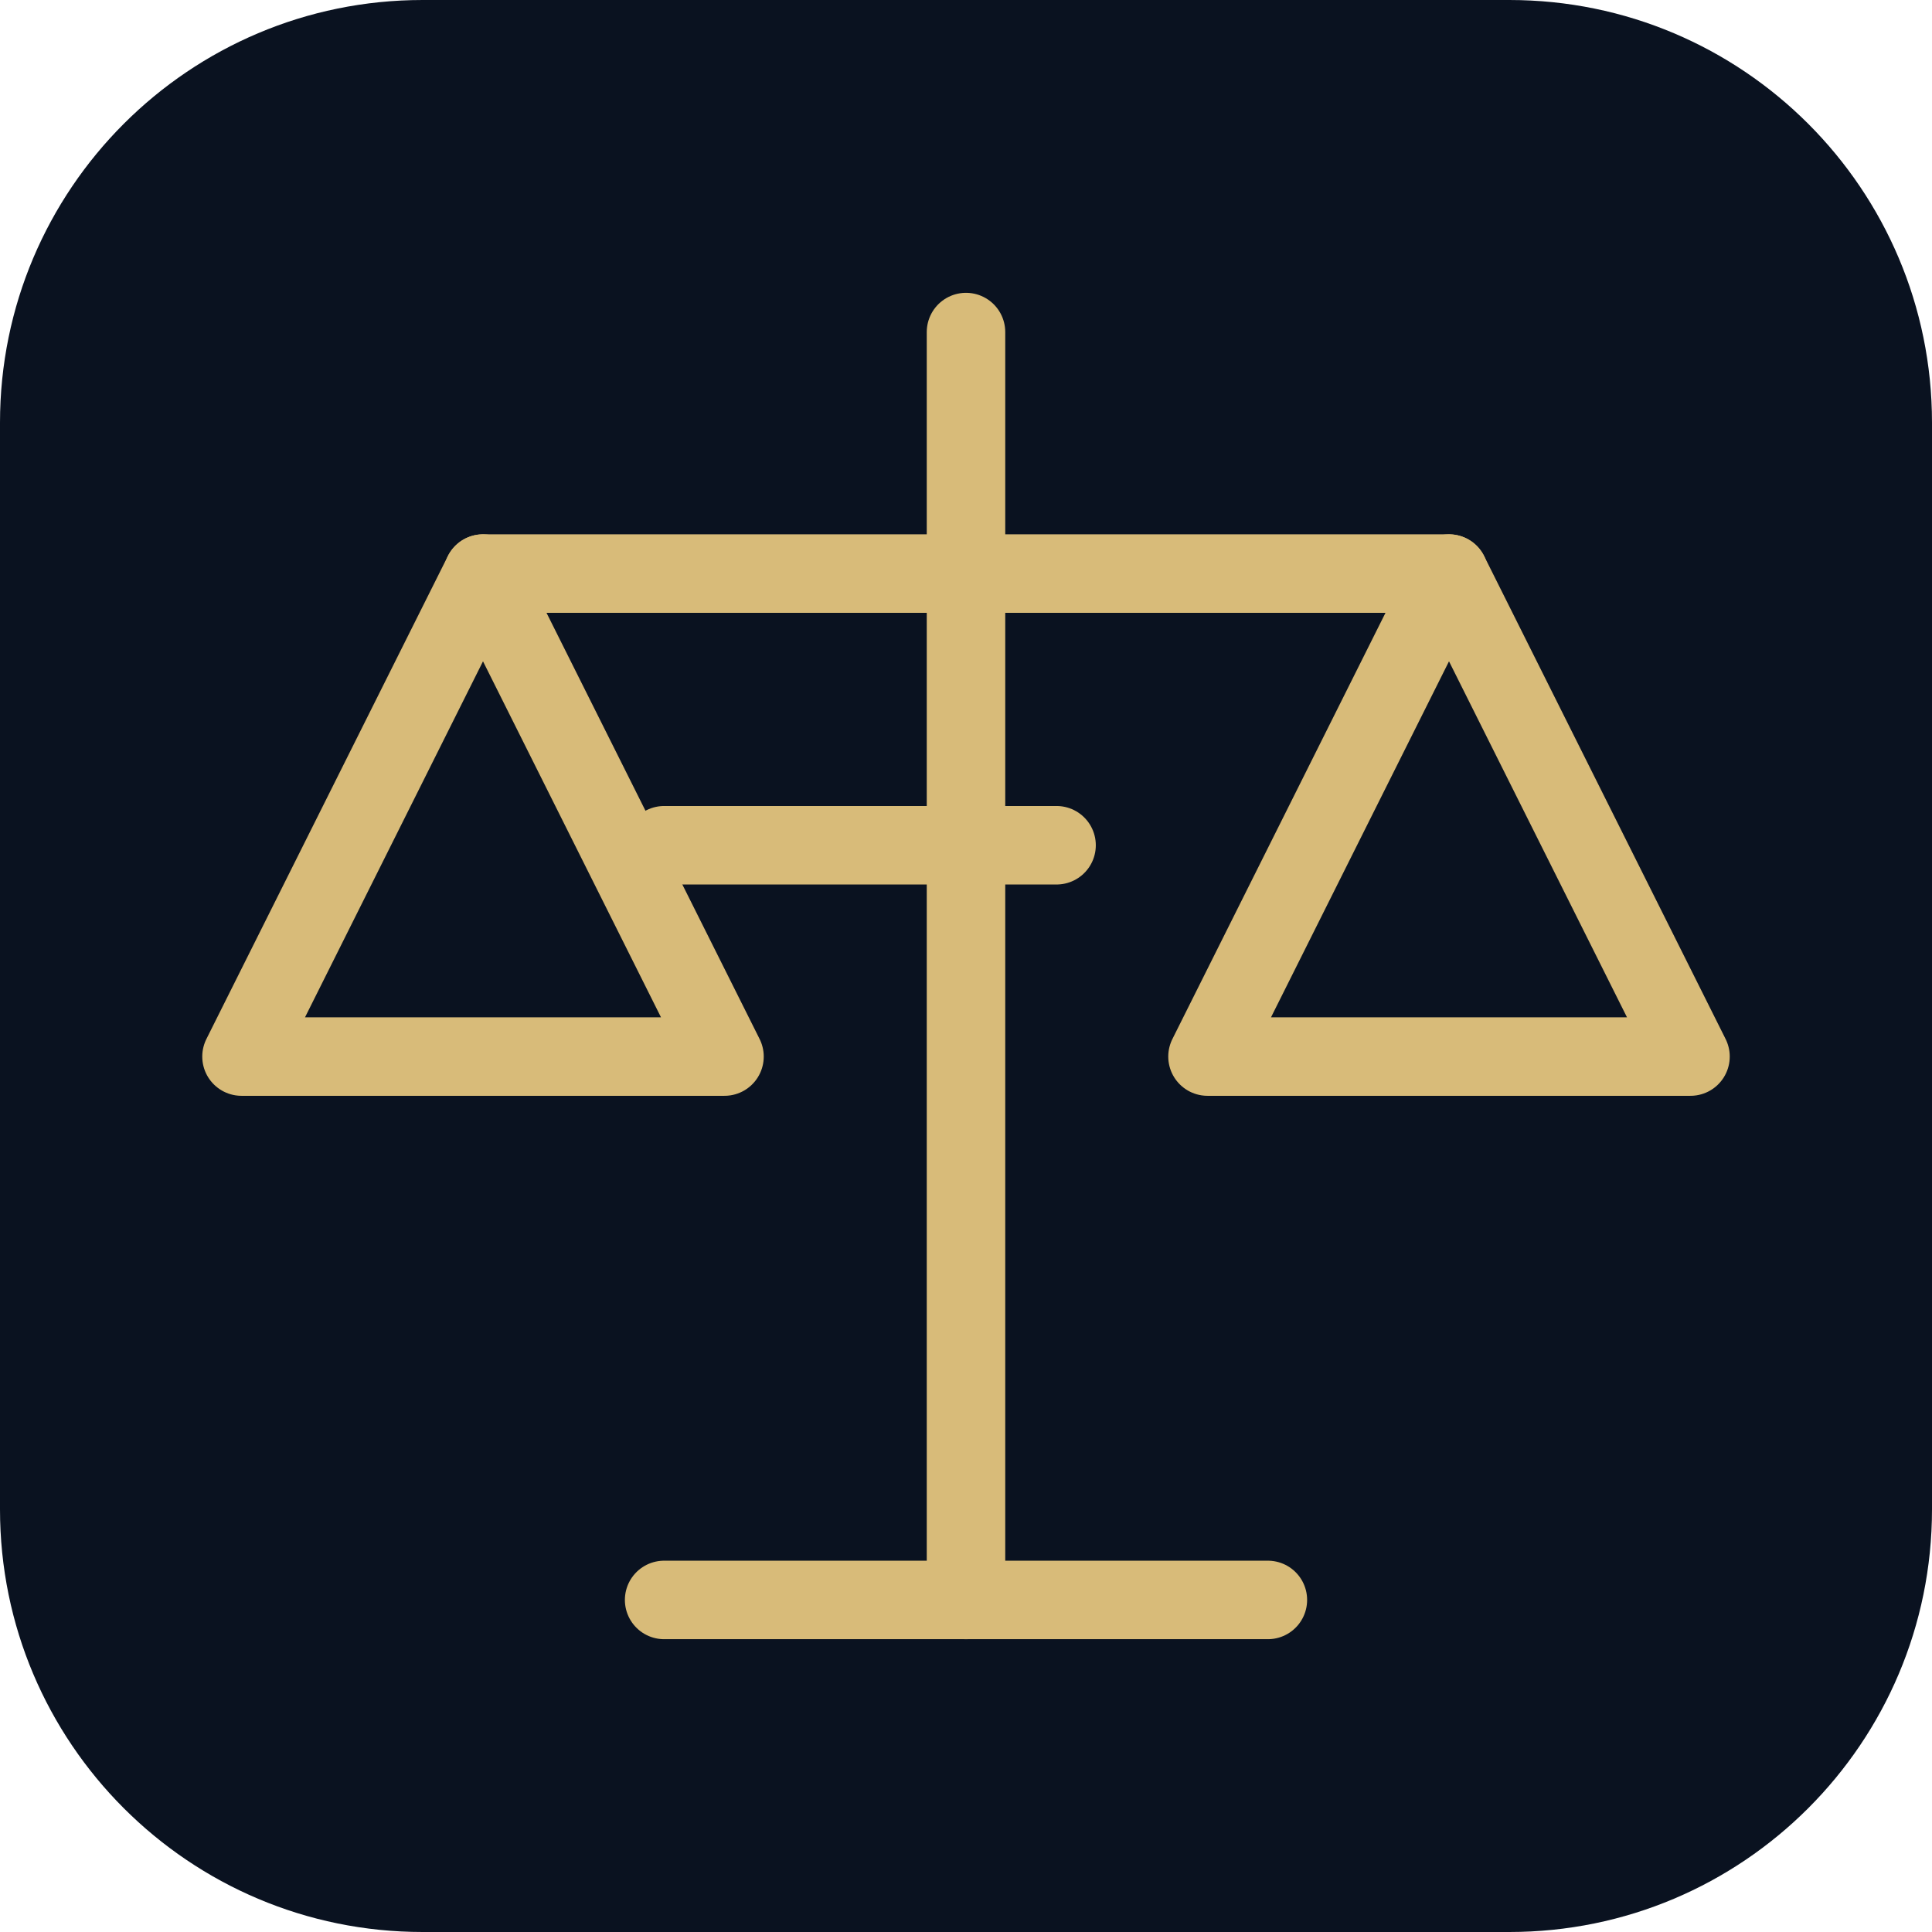
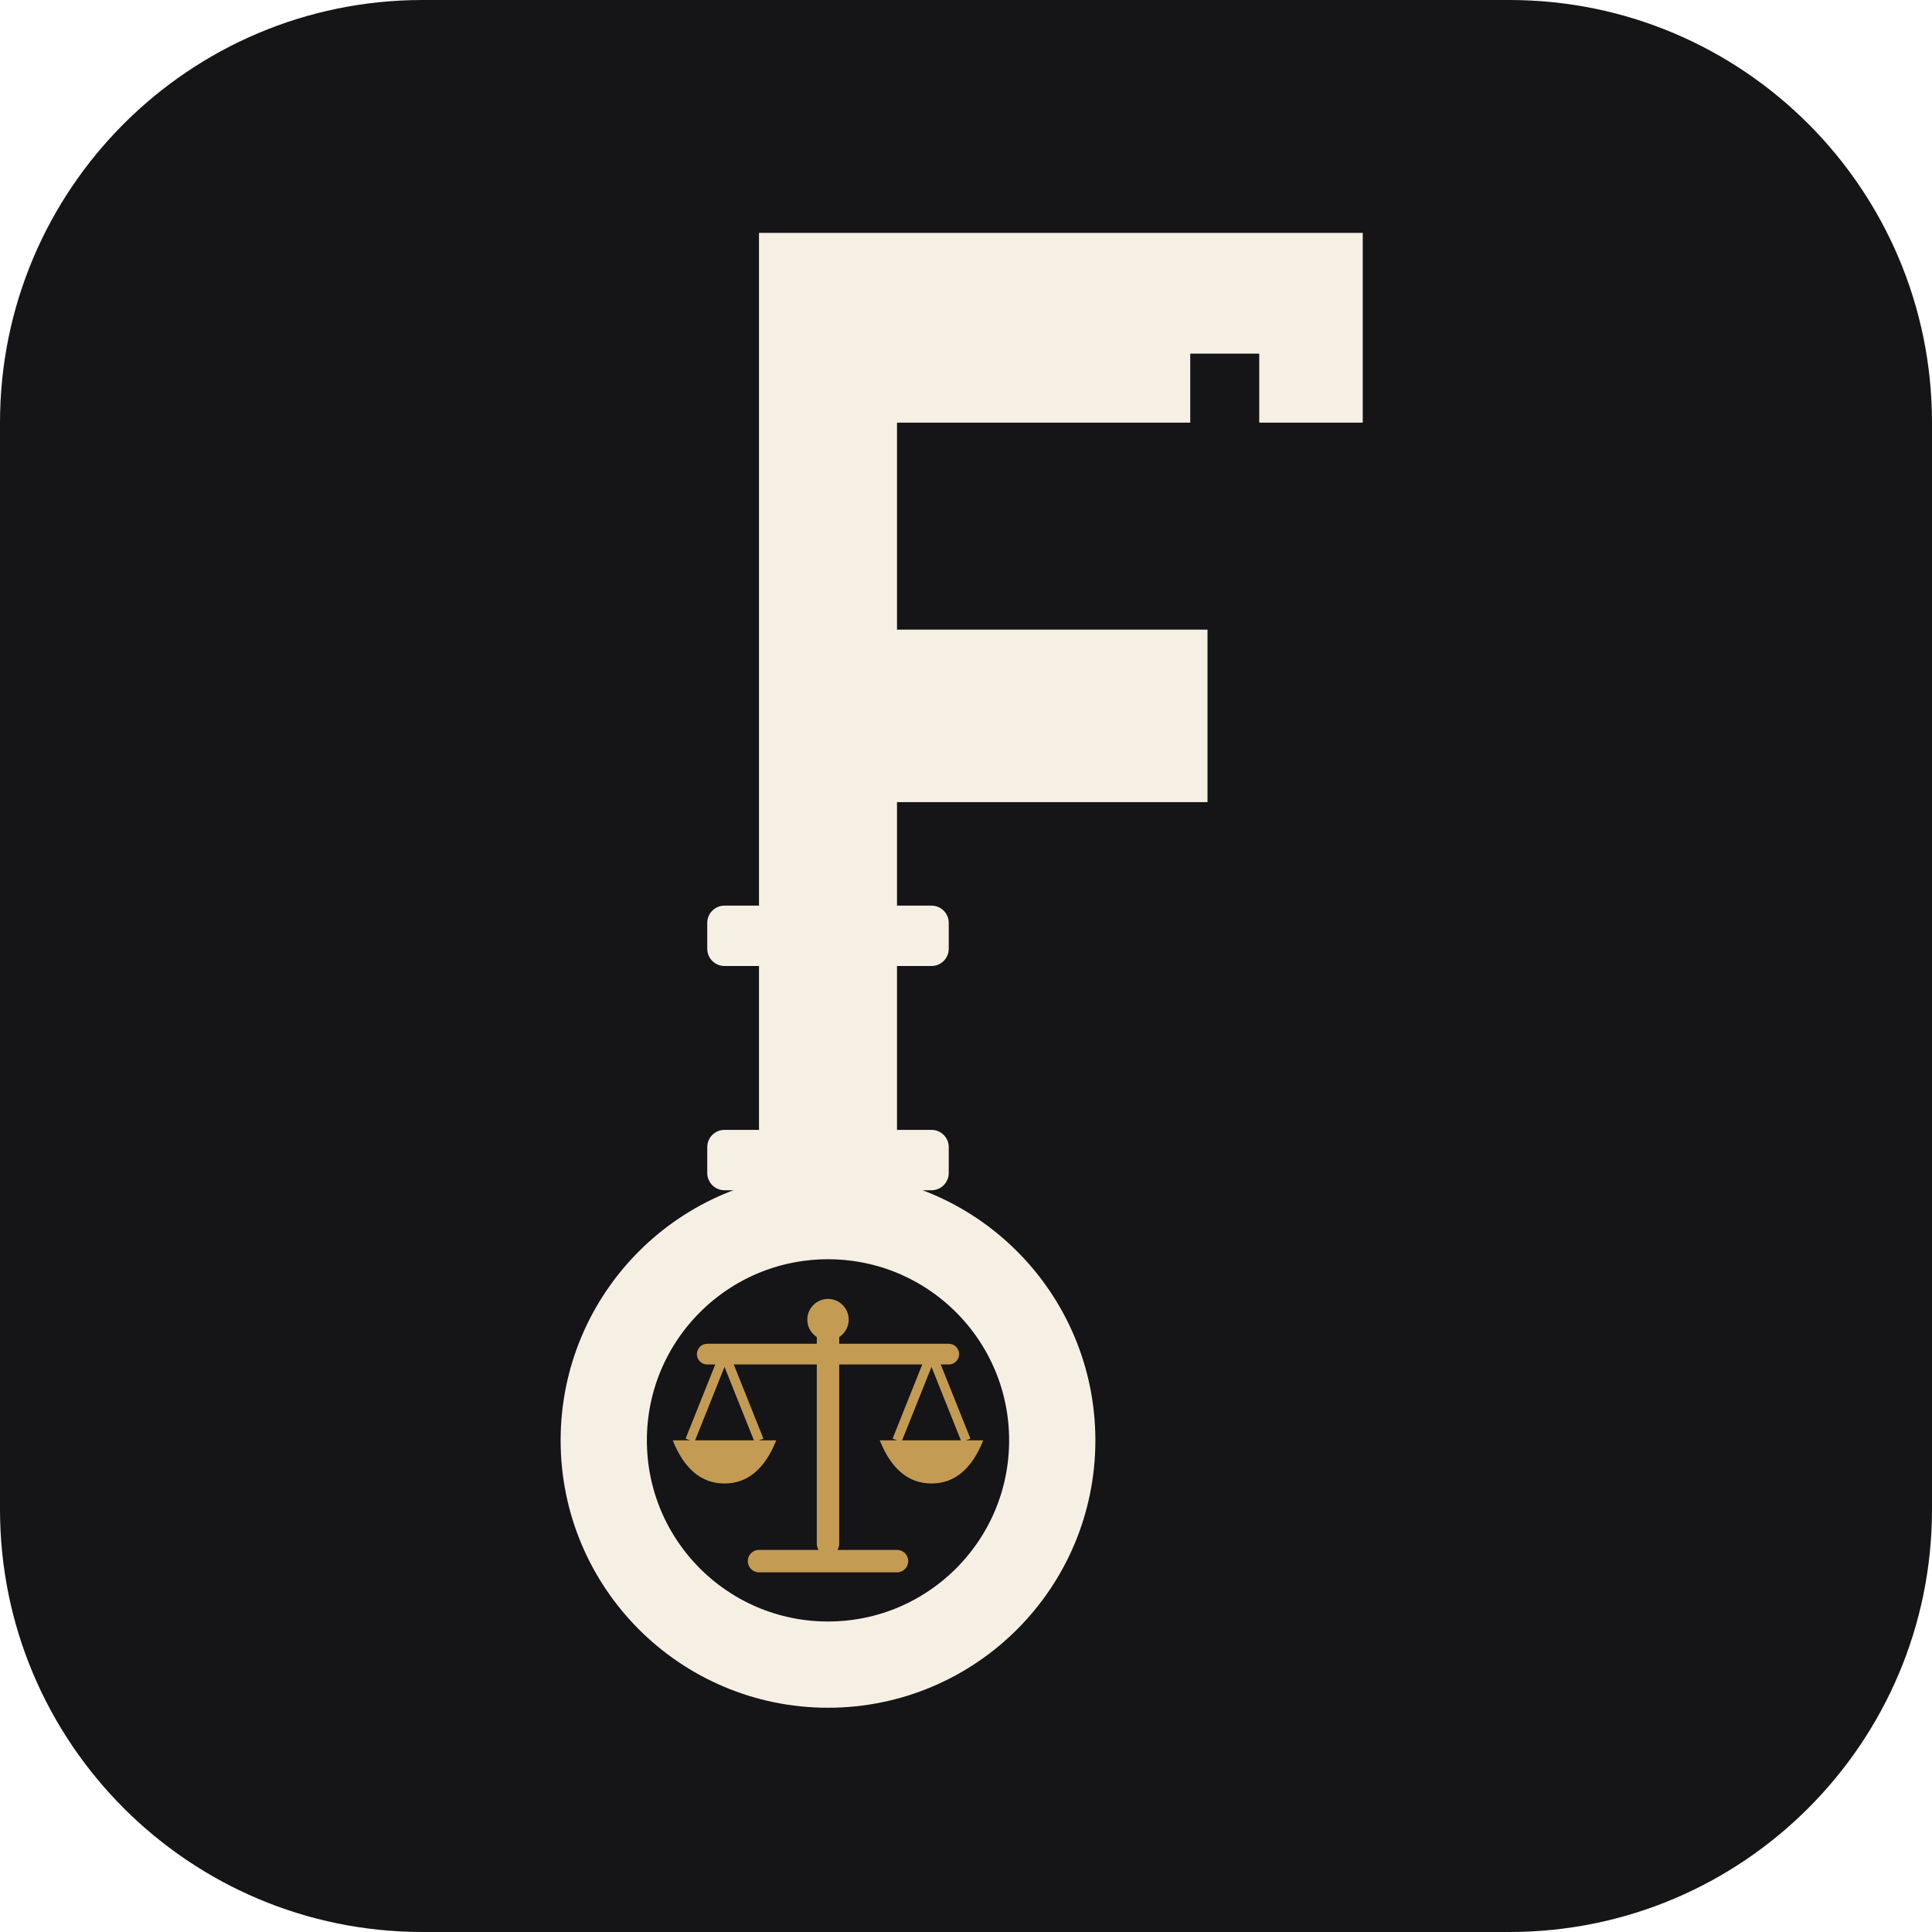
<svg xmlns="http://www.w3.org/2000/svg" viewBox="0 0 64 64" width="64" height="64">
-   <rect width="64" height="64" rx="14" fill="#0a1220" />
-   <g stroke="#d8bb79" stroke-width="2.6" stroke-linecap="round" stroke-linejoin="round" fill="none">
-     <path d="M32 11v42" />
-     <path d="M16 19h32" />
-     <path d="M22 28h13" />
-     <path d="M22 53h20" />
-     <path d="M16 19 8 35h16z" />
-     <path d="M48 19 40 35h16z" />
-   </g>
+   <rect width="64" height="64" rx="14" fill="#151416" />
+   <svg x="17.143" y="6" width="29.714" height="52" viewBox="52 14 104 182">
+     <path d="M80 20 H150 V42 H138 V34 H130 V42 H96 V66 H132 V86 H96 V132 H80 Z" fill="#F6F0E4" />
+     <rect x="74" y="98" width="28" height="7" rx="2" fill="#F6F0E4" />
+     <rect x="74" y="124" width="28" height="7" rx="2" fill="#F6F0E4" />
+     <circle cx="88" cy="160" r="26" fill="none" stroke="#F6F0E4" stroke-width="10" />
+     <path d="M80 131 H96 L94 136 H82 Z" fill="#F6F0E4" />
+     <path d="M88 146 V172 M80 174 H96" stroke="#C39B53" stroke-width="2.6" stroke-linecap="round" />
+     <path d="M74 150 H102" stroke="#C39B53" stroke-width="2.4" stroke-linecap="round" />
+     <circle cx="88" cy="146" r="2.4" fill="#C39B53" />
+     <path d="M76 150 L72 160 M76 150 L80 160 M100 150 L96 160 M100 150 L104 160" stroke="#C39B53" stroke-width="1.1" />
+     <path d="M70 160 H82 Q80 165 76 165 Q72 165 70 160 Z M94 160 H106 Q104 165 100 165 Q96 165 94 160 Z" fill="#C39B53" />
+   </svg>
</svg>
